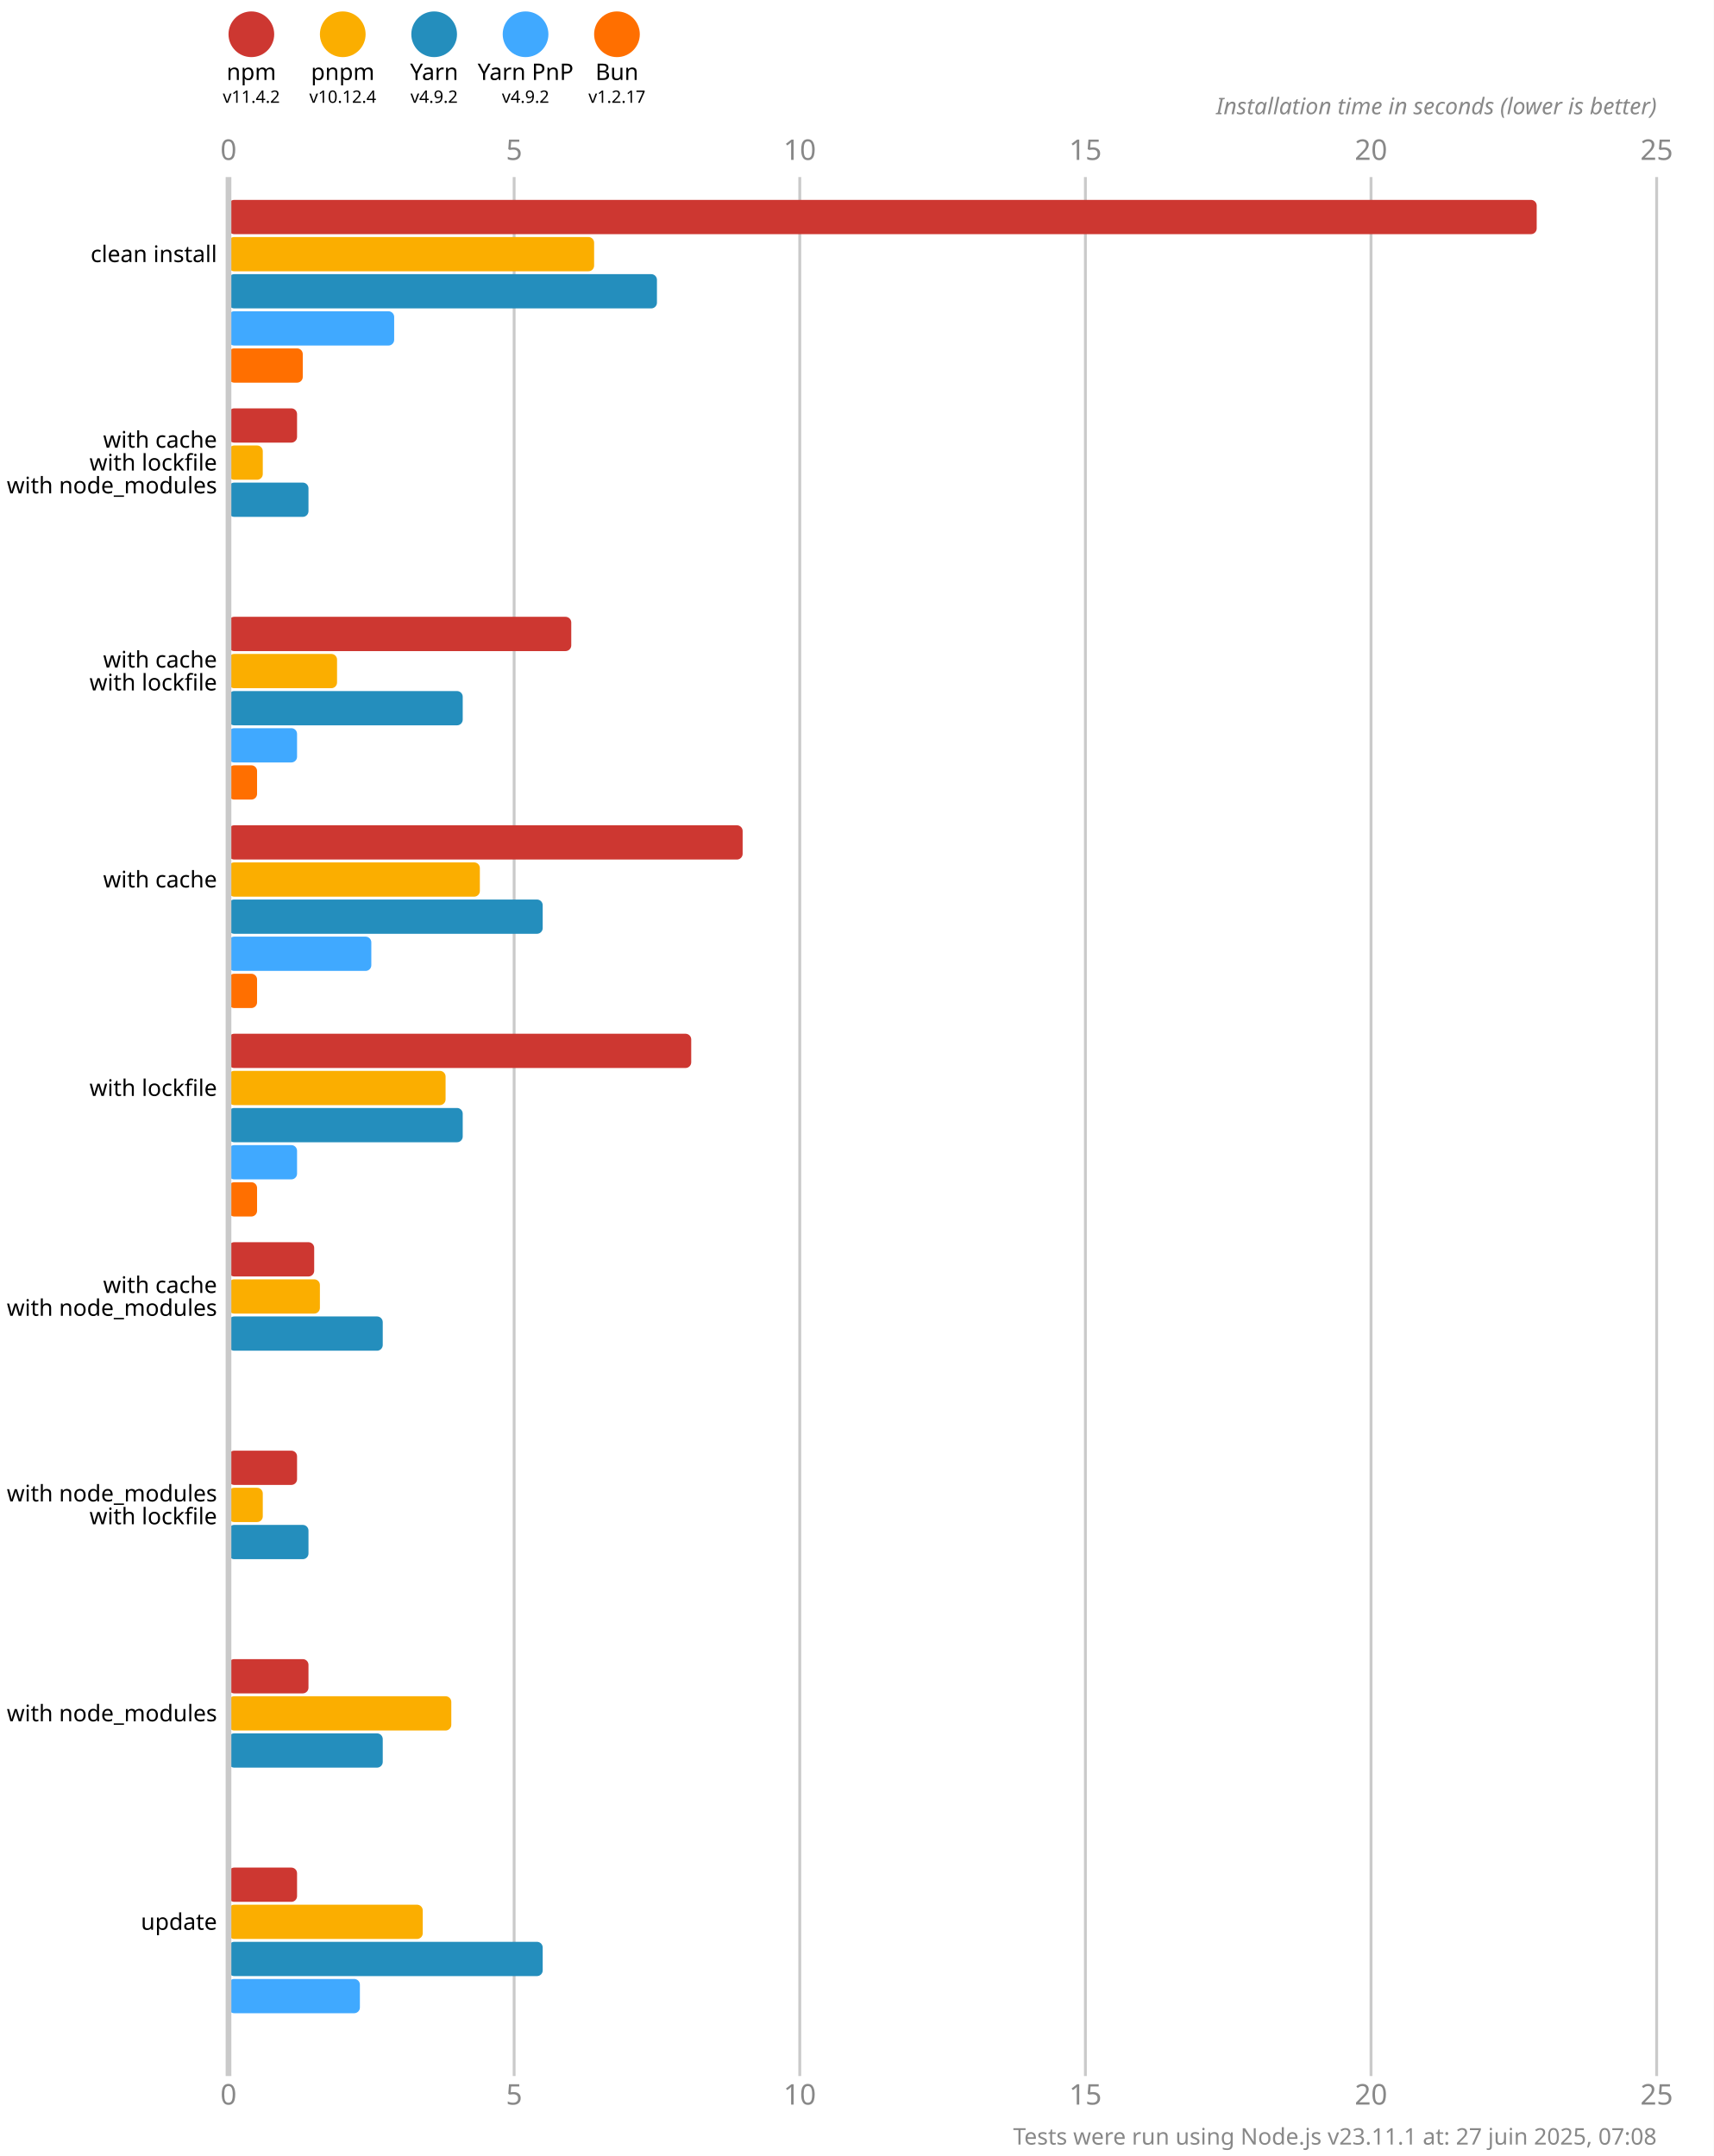
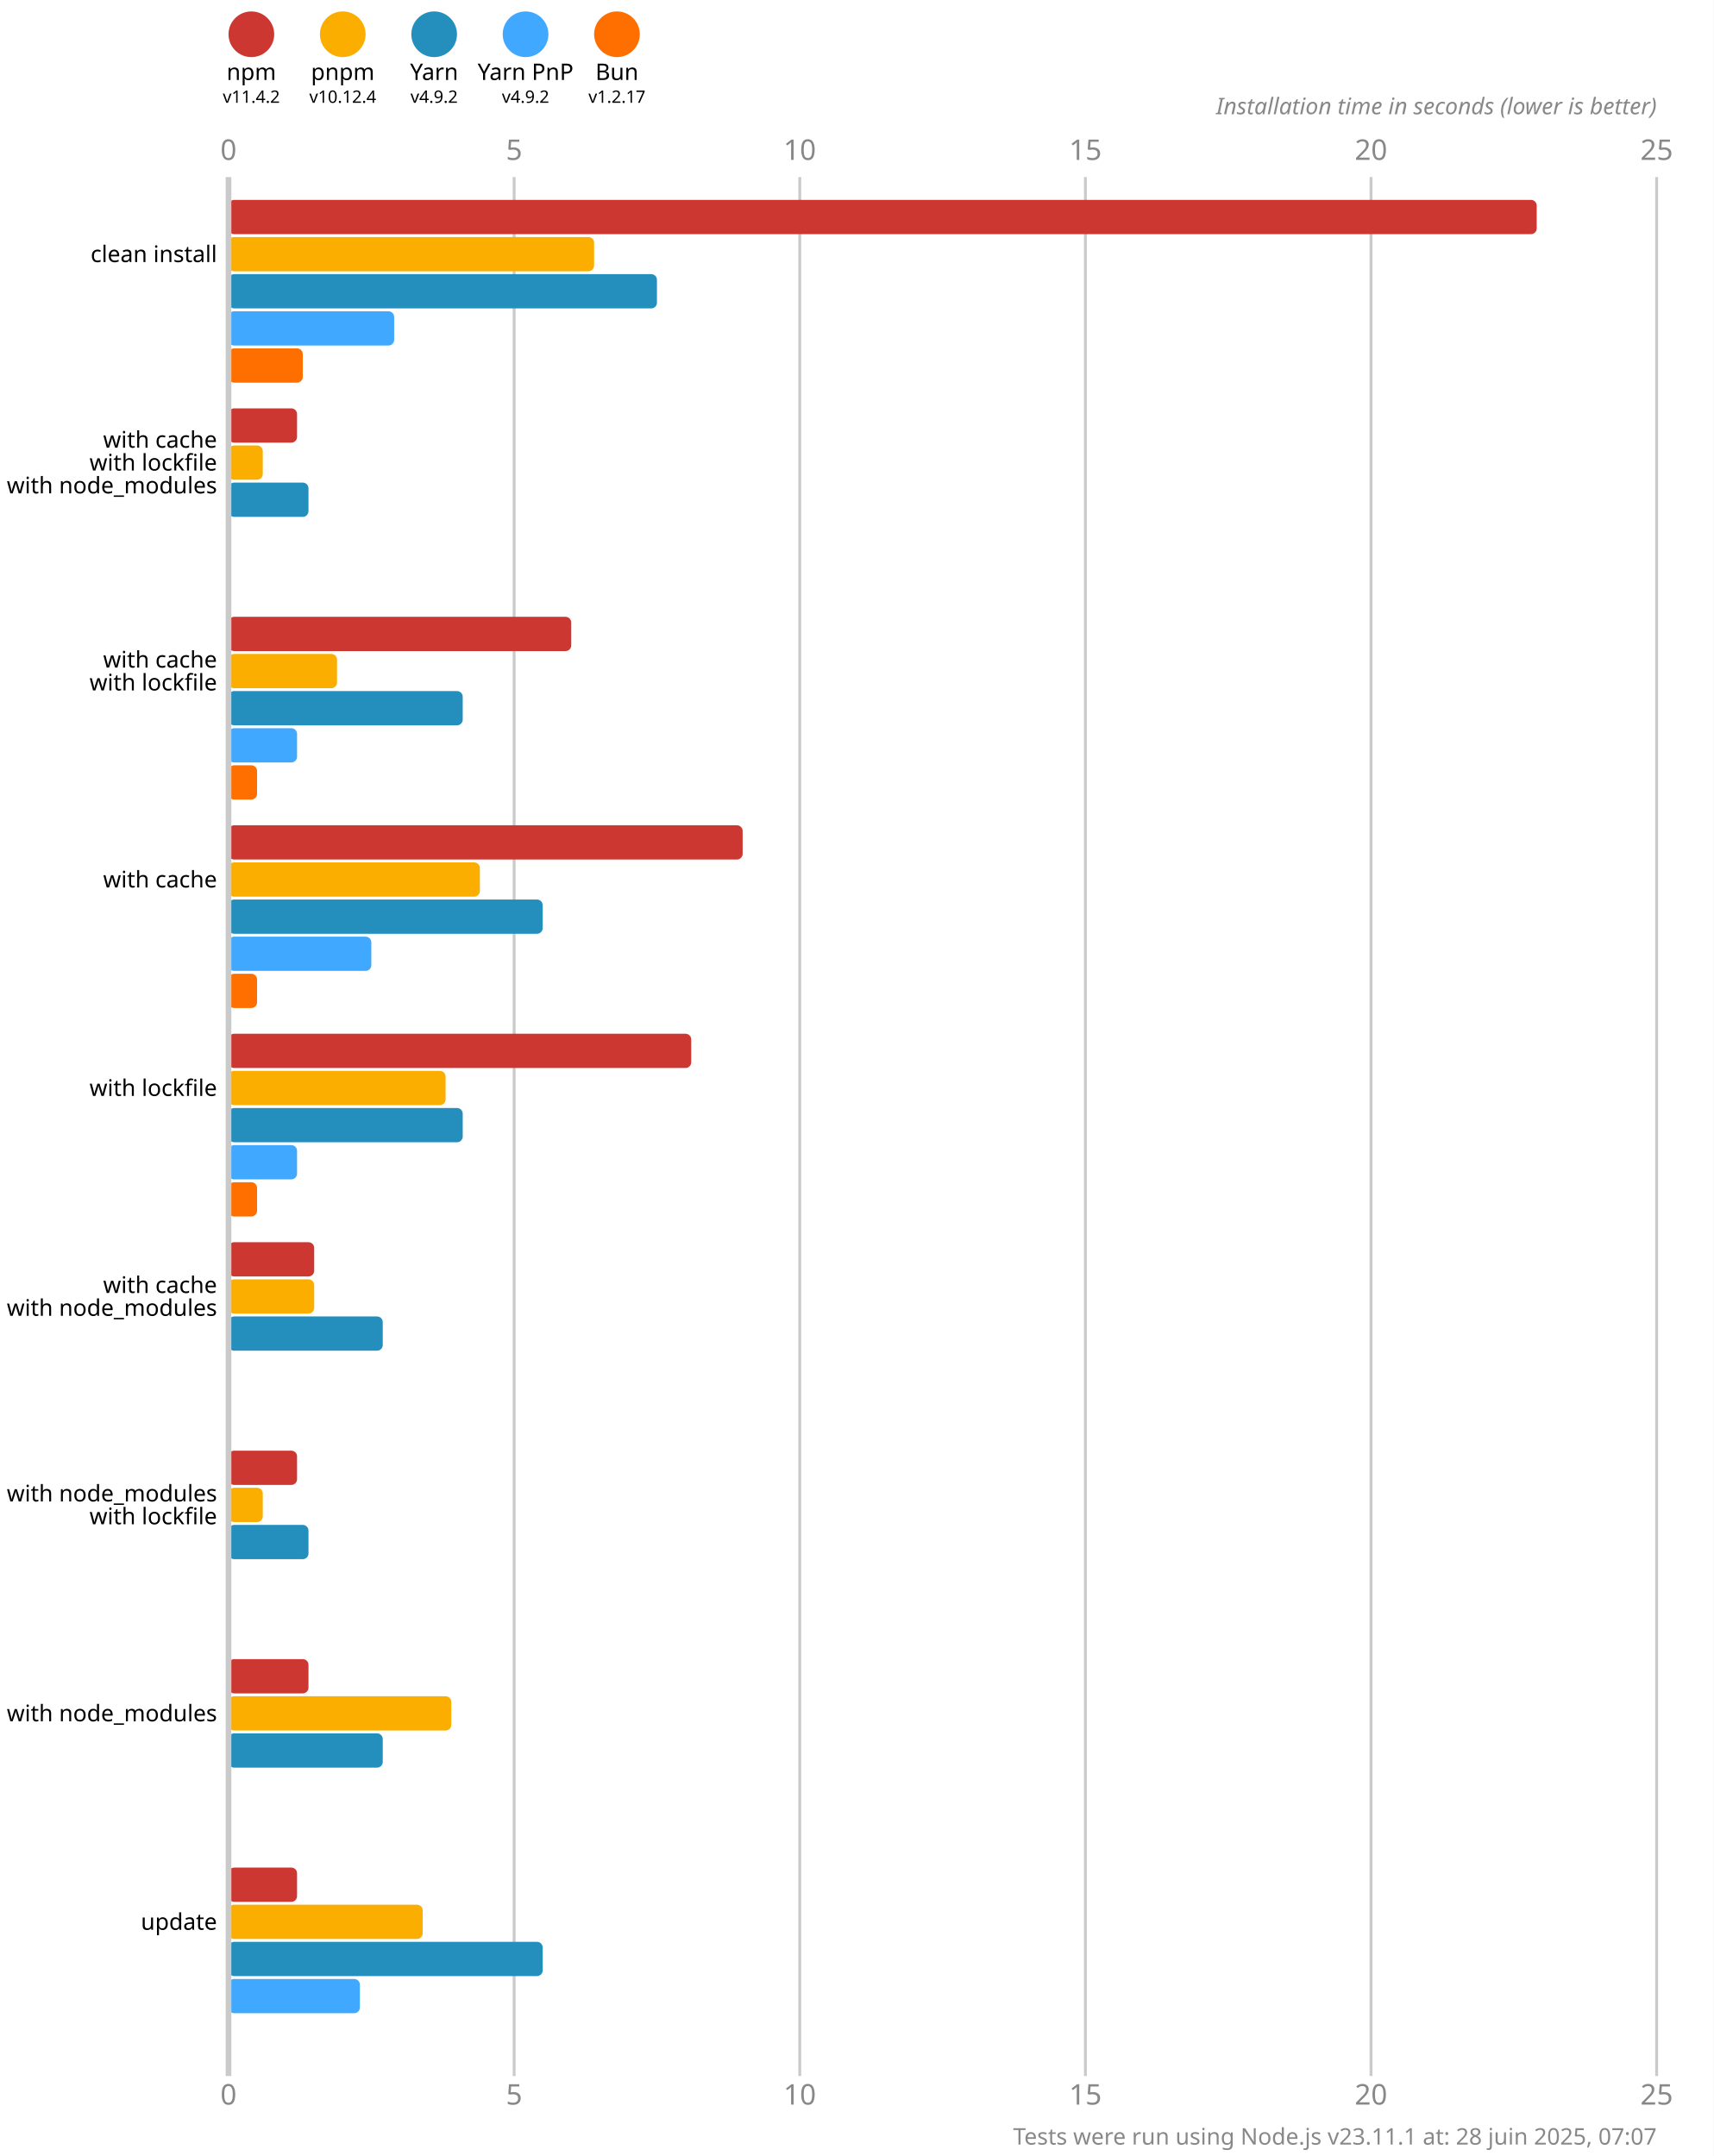
<svg xmlns="http://www.w3.org/2000/svg" version="1.1" viewBox="0 0 300 377.5">
  <style>
    .font { font-family: sans-serif; }
    .s3 { font-size: 3px; }
    .s4 { font-size: 4px; }
    .s5 { font-size: 5px; }
    .line { stroke: #cacaca; }
    .width { stroke-width: 0.5; }
    .text { fill: #888; }
  </style>
  <rect x="0" y="0" width="300" height="377.5" fill="#fff" />
  <circle cx="44" cy="6" r="4" fill="#cd3731" />
  <text x="44" y="14" class="font s4" text-anchor="middle">npm</text>
  <text x="44" y="18" class="font s3" text-anchor="middle">v11.4.2</text>
  <circle cx="60" cy="6" r="4" fill="#fbae00" />
  <text x="60" y="14" class="font s4" text-anchor="middle">pnpm</text>
  <text x="60" y="18" class="font s3" text-anchor="middle">v10.12.4</text>
  <circle cx="76" cy="6" r="4" fill="#248ebd" />
  <text x="76" y="14" class="font s4" text-anchor="middle">Yarn</text>
  <text x="76" y="18" class="font s3" text-anchor="middle">v4.9.2</text>
  <circle cx="92" cy="6" r="4" fill="#40a9ff" />
  <text x="92" y="14" class="font s4" text-anchor="middle">Yarn PnP</text>
  <text x="92" y="18" class="font s3" text-anchor="middle">v4.9.2</text>
  <circle cx="108" cy="6" r="4" fill="#ff6f00" />
  <text x="108" y="14" class="font s4" text-anchor="middle">Bun</text>
  <text x="108" y="18" class="font s3" text-anchor="middle">v1.2.17</text>
  <text x="40" y="28" class="font s5 text" text-anchor="middle">0</text>
  <text x="40" y="368.5" class="font s5 text" text-anchor="middle">0</text>
  <line x1="90" y1="31" x2="90" y2="363.5" class="line width" />
  <text x="90" y="28" class="font s5 text" text-anchor="middle">5</text>
  <text x="90" y="368.5" class="font s5 text" text-anchor="middle">5</text>
  <line x1="140" y1="31" x2="140" y2="363.5" class="line width" />
  <text x="140" y="28" class="font s5 text" text-anchor="middle">10</text>
  <text x="140" y="368.5" class="font s5 text" text-anchor="middle">10</text>
  <line x1="190" y1="31" x2="190" y2="363.5" class="line width" />
  <text x="190" y="28" class="font s5 text" text-anchor="middle">15</text>
  <text x="190" y="368.5" class="font s5 text" text-anchor="middle">15</text>
  <line x1="240" y1="31" x2="240" y2="363.5" class="line width" />
  <text x="240" y="28" class="font s5 text" text-anchor="middle">20</text>
  <text x="240" y="368.5" class="font s5 text" text-anchor="middle">20</text>
  <line x1="290" y1="31" x2="290" y2="363.5" class="line width" />
  <text x="290" y="28" class="font s5 text" text-anchor="middle">25</text>
  <text x="290" y="368.5" class="font s5 text" text-anchor="middle">25</text>
  <text x="290" y="20" class="font s4 text" font-style="italic" text-anchor="end">Installation time in seconds (lower is better)</text>
  <rect x="40" y="35" width="229" height="6" fill="#cd3731" rx="1" ry="1" />
  <rect x="40" y="41.5" width="64" height="6" fill="#fbae00" rx="1" ry="1" />
  <rect x="40" y="48" width="75" height="6" fill="#248ebd" rx="1" ry="1" />
  <rect x="40" y="54.5" width="29" height="6" fill="#40a9ff" rx="1" ry="1" />
  <rect x="40" y="61" width="13" height="6" fill="#ff6f00" rx="1" ry="1" />
  <rect x="40" y="71.5" width="12" height="6" fill="#cd3731" rx="1" ry="1" />
  <rect x="40" y="78" width="6" height="6" fill="#fbae00" rx="1" ry="1" />
  <rect x="40" y="84.5" width="14" height="6" fill="#248ebd" rx="1" ry="1" />
  <rect x="40" y="91" width="0" height="6" fill="#40a9ff" rx="1" ry="1" />
  <rect x="40" y="97.5" width="0" height="6" fill="#ff6f00" rx="1" ry="1" />
  <rect x="40" y="108" width="60" height="6" fill="#cd3731" rx="1" ry="1" />
  <rect x="40" y="114.5" width="19" height="6" fill="#fbae00" rx="1" ry="1" />
  <rect x="40" y="121" width="41" height="6" fill="#248ebd" rx="1" ry="1" />
  <rect x="40" y="127.5" width="12" height="6" fill="#40a9ff" rx="1" ry="1" />
  <rect x="40" y="134" width="5" height="6" fill="#ff6f00" rx="1" ry="1" />
  <rect x="40" y="144.5" width="90" height="6" fill="#cd3731" rx="1" ry="1" />
  <rect x="40" y="151" width="44" height="6" fill="#fbae00" rx="1" ry="1" />
  <rect x="40" y="157.5" width="55" height="6" fill="#248ebd" rx="1" ry="1" />
  <rect x="40" y="164" width="25" height="6" fill="#40a9ff" rx="1" ry="1" />
  <rect x="40" y="170.5" width="5" height="6" fill="#ff6f00" rx="1" ry="1" />
  <rect x="40" y="181" width="81" height="6" fill="#cd3731" rx="1" ry="1" />
  <rect x="40" y="187.5" width="38" height="6" fill="#fbae00" rx="1" ry="1" />
  <rect x="40" y="194" width="41" height="6" fill="#248ebd" rx="1" ry="1" />
  <rect x="40" y="200.5" width="12" height="6" fill="#40a9ff" rx="1" ry="1" />
  <rect x="40" y="207" width="5" height="6" fill="#ff6f00" rx="1" ry="1" />
  <rect x="40" y="217.5" width="15" height="6" fill="#cd3731" rx="1" ry="1" />
-   <rect x="40" y="224" width="16" height="6" fill="#fbae00" rx="1" ry="1" />
+   <rect x="40" y="224" width="15" height="6" fill="#fbae00" rx="1" ry="1" />
  <rect x="40" y="230.5" width="27" height="6" fill="#248ebd" rx="1" ry="1" />
  <rect x="40" y="237" width="0" height="6" fill="#40a9ff" rx="1" ry="1" />
  <rect x="40" y="243.5" width="0" height="6" fill="#ff6f00" rx="1" ry="1" />
  <rect x="40" y="254" width="12" height="6" fill="#cd3731" rx="1" ry="1" />
  <rect x="40" y="260.5" width="6" height="6" fill="#fbae00" rx="1" ry="1" />
  <rect x="40" y="267" width="14" height="6" fill="#248ebd" rx="1" ry="1" />
  <rect x="40" y="273.5" width="0" height="6" fill="#40a9ff" rx="1" ry="1" />
  <rect x="40" y="280" width="0" height="6" fill="#ff6f00" rx="1" ry="1" />
  <rect x="40" y="290.5" width="14" height="6" fill="#cd3731" rx="1" ry="1" />
  <rect x="40" y="297" width="39" height="6" fill="#fbae00" rx="1" ry="1" />
  <rect x="40" y="303.5" width="27" height="6" fill="#248ebd" rx="1" ry="1" />
  <rect x="40" y="310" width="0" height="6" fill="#40a9ff" rx="1" ry="1" />
  <rect x="40" y="316.5" width="0" height="6" fill="#ff6f00" rx="1" ry="1" />
  <rect x="40" y="327" width="12" height="6" fill="#cd3731" rx="1" ry="1" />
  <rect x="40" y="333.5" width="34" height="6" fill="#fbae00" rx="1" ry="1" />
  <rect x="40" y="340" width="55" height="6" fill="#248ebd" rx="1" ry="1" />
  <rect x="40" y="346.5" width="23" height="6" fill="#40a9ff" rx="1" ry="1" />
  <rect x="40" y="353" width="0" height="6" fill="#ff6f00" rx="1" ry="1" />
  <line x1="40" y1="31" x2="40" y2="363.5" class="line" />
  <text x="38" y="44.5" class="font s4" dominant-baseline="middle" text-anchor="end">clean install</text>
  <text x="38" y="77" class="font s4" dominant-baseline="middle" text-anchor="end">with cache</text>
  <text x="38" y="81" class="font s4" dominant-baseline="middle" text-anchor="end">with lockfile</text>
  <text x="38" y="85" class="font s4" dominant-baseline="middle" text-anchor="end">with node_modules</text>
  <text x="38" y="115.5" class="font s4" dominant-baseline="middle" text-anchor="end">with cache</text>
  <text x="38" y="119.5" class="font s4" dominant-baseline="middle" text-anchor="end">with lockfile</text>
  <text x="38" y="154" class="font s4" dominant-baseline="middle" text-anchor="end">with cache</text>
  <text x="38" y="190.5" class="font s4" dominant-baseline="middle" text-anchor="end">with lockfile</text>
  <text x="38" y="225" class="font s4" dominant-baseline="middle" text-anchor="end">with cache</text>
  <text x="38" y="229" class="font s4" dominant-baseline="middle" text-anchor="end">with node_modules</text>
  <text x="38" y="261.5" class="font s4" dominant-baseline="middle" text-anchor="end">with node_modules</text>
  <text x="38" y="265.5" class="font s4" dominant-baseline="middle" text-anchor="end">with lockfile</text>
  <text x="38" y="300" class="font s4" dominant-baseline="middle" text-anchor="end">with node_modules</text>
  <text x="38" y="336.5" class="font s4" dominant-baseline="middle" text-anchor="end">update</text>
-   <text x="290" y="375.5" class="font s4 text" text-anchor="end">Tests were run using Node.js v23.11.1 at: 27 juin 2025, 07:08</text>
+   <text x="290" y="375.5" class="font s4 text" text-anchor="end">Tests were run using Node.js v23.11.1 at: 28 juin 2025, 07:07</text>
</svg>
